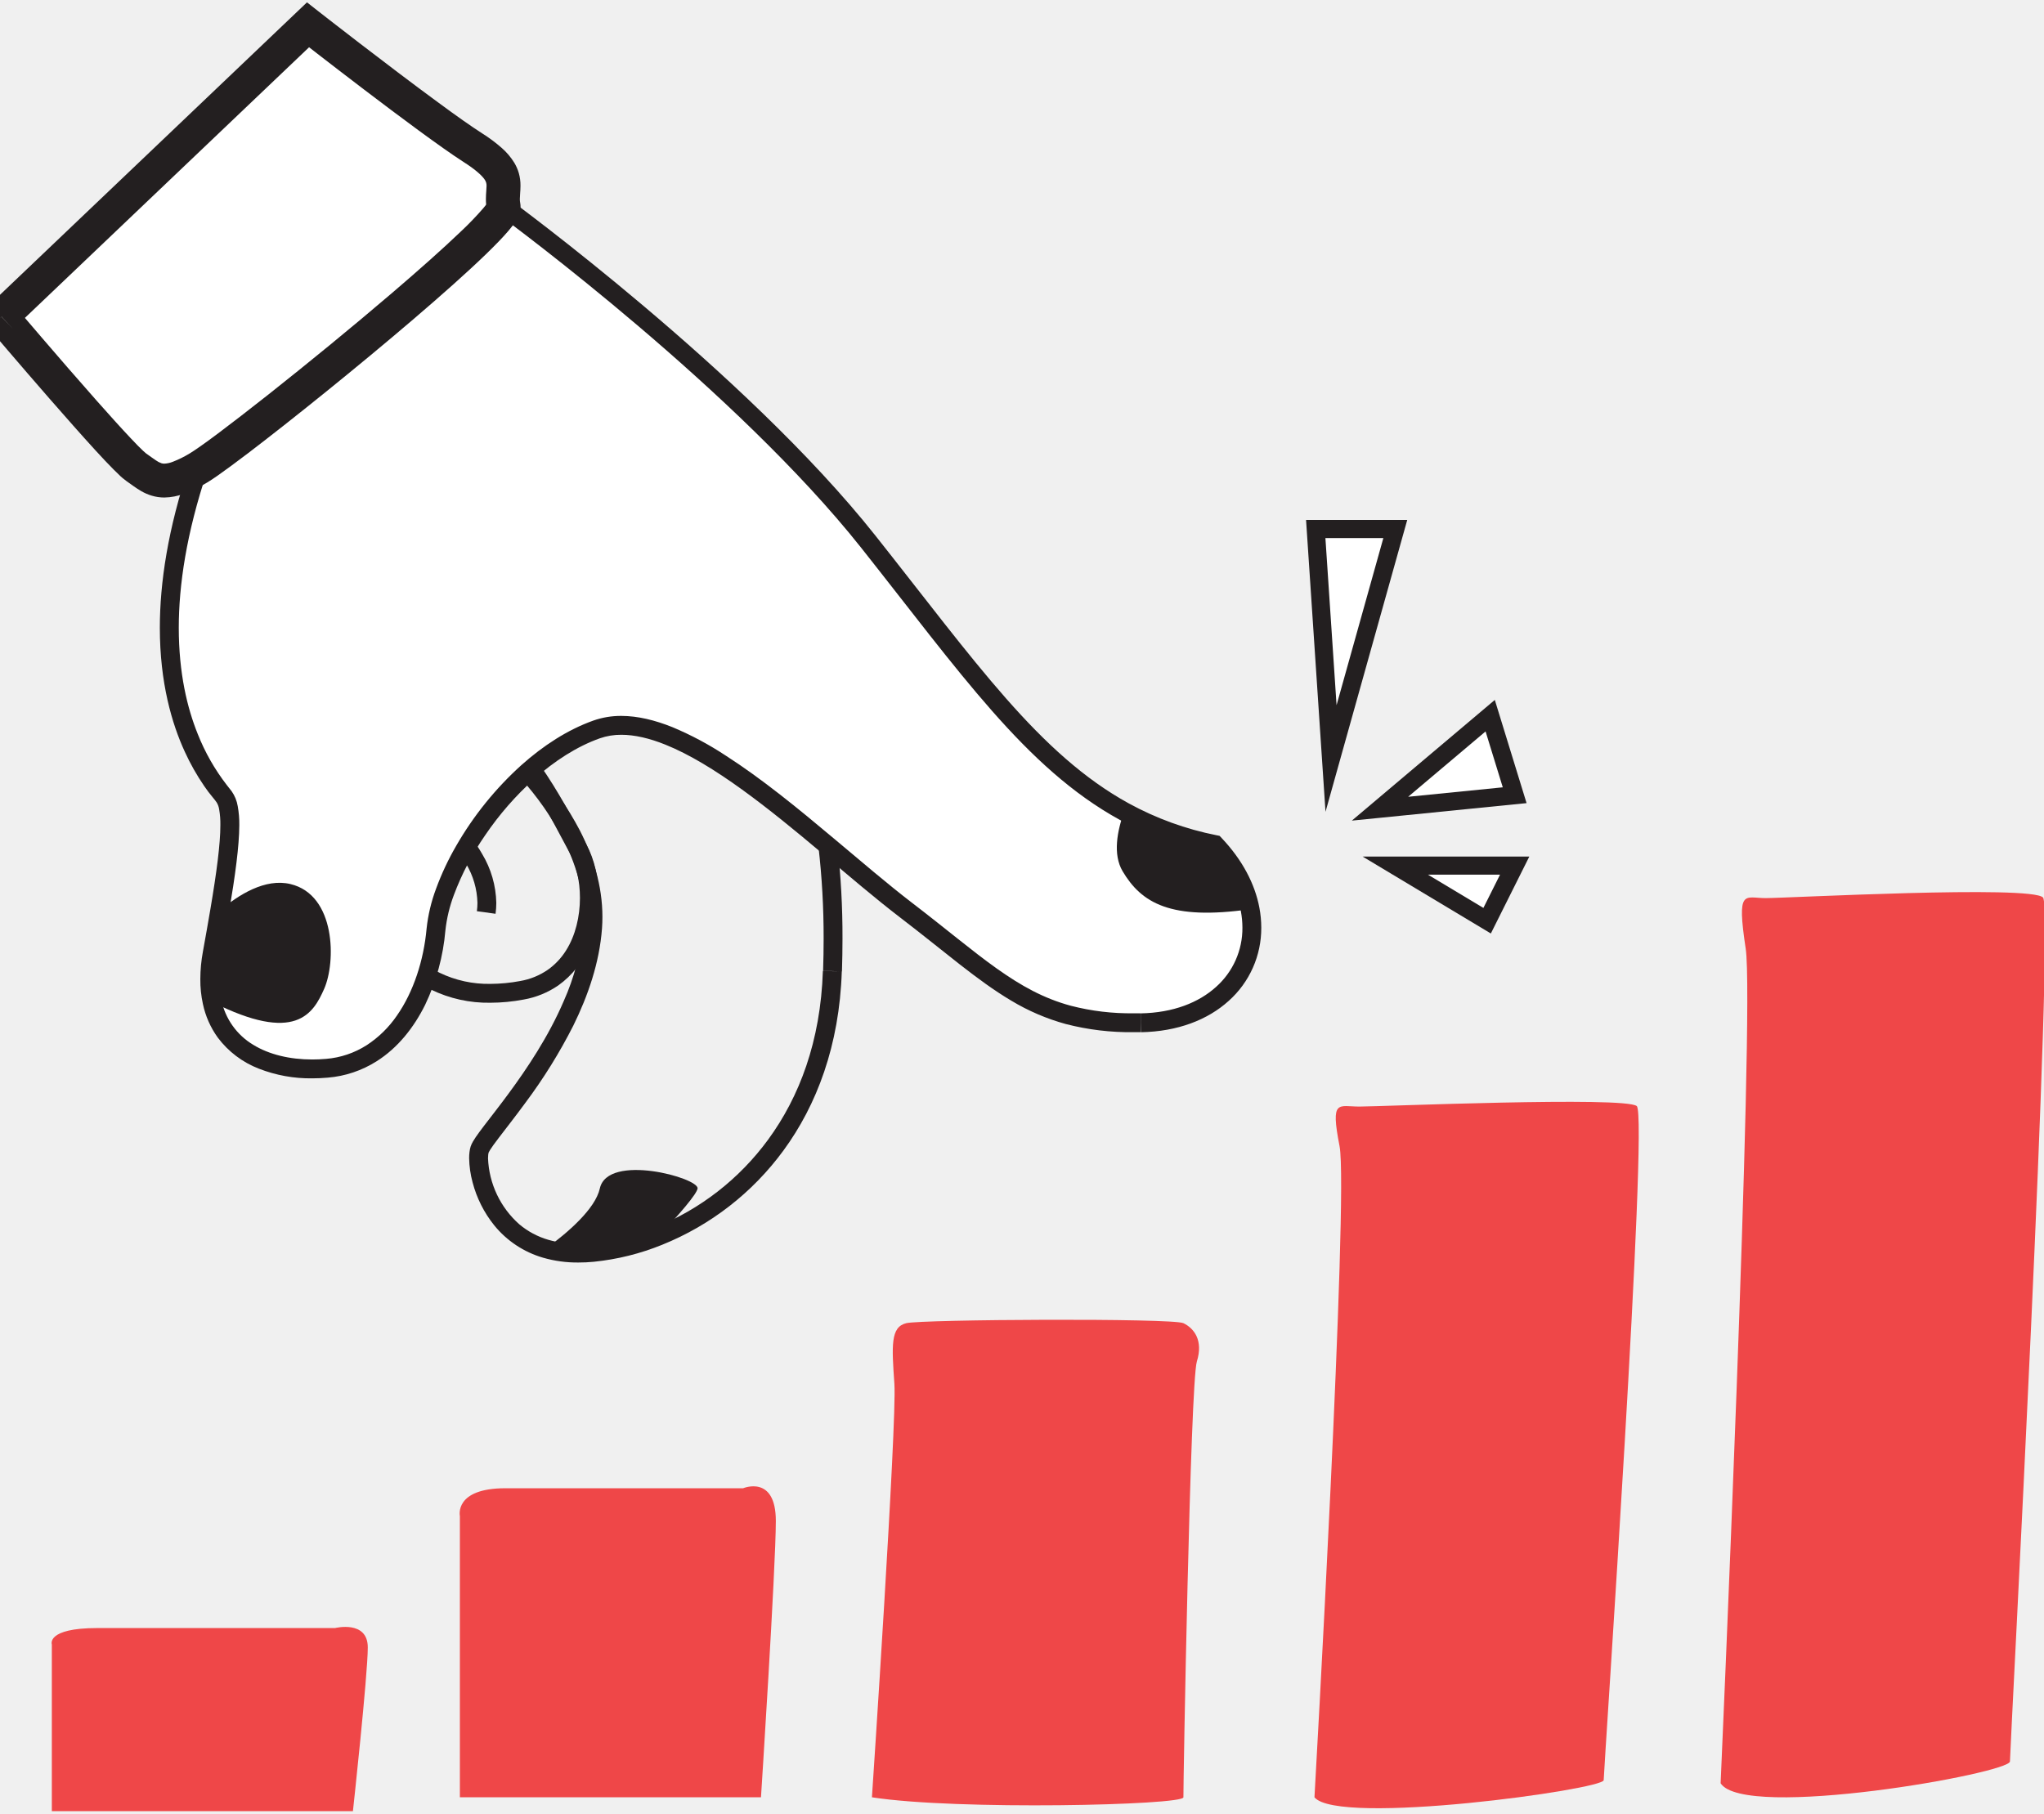
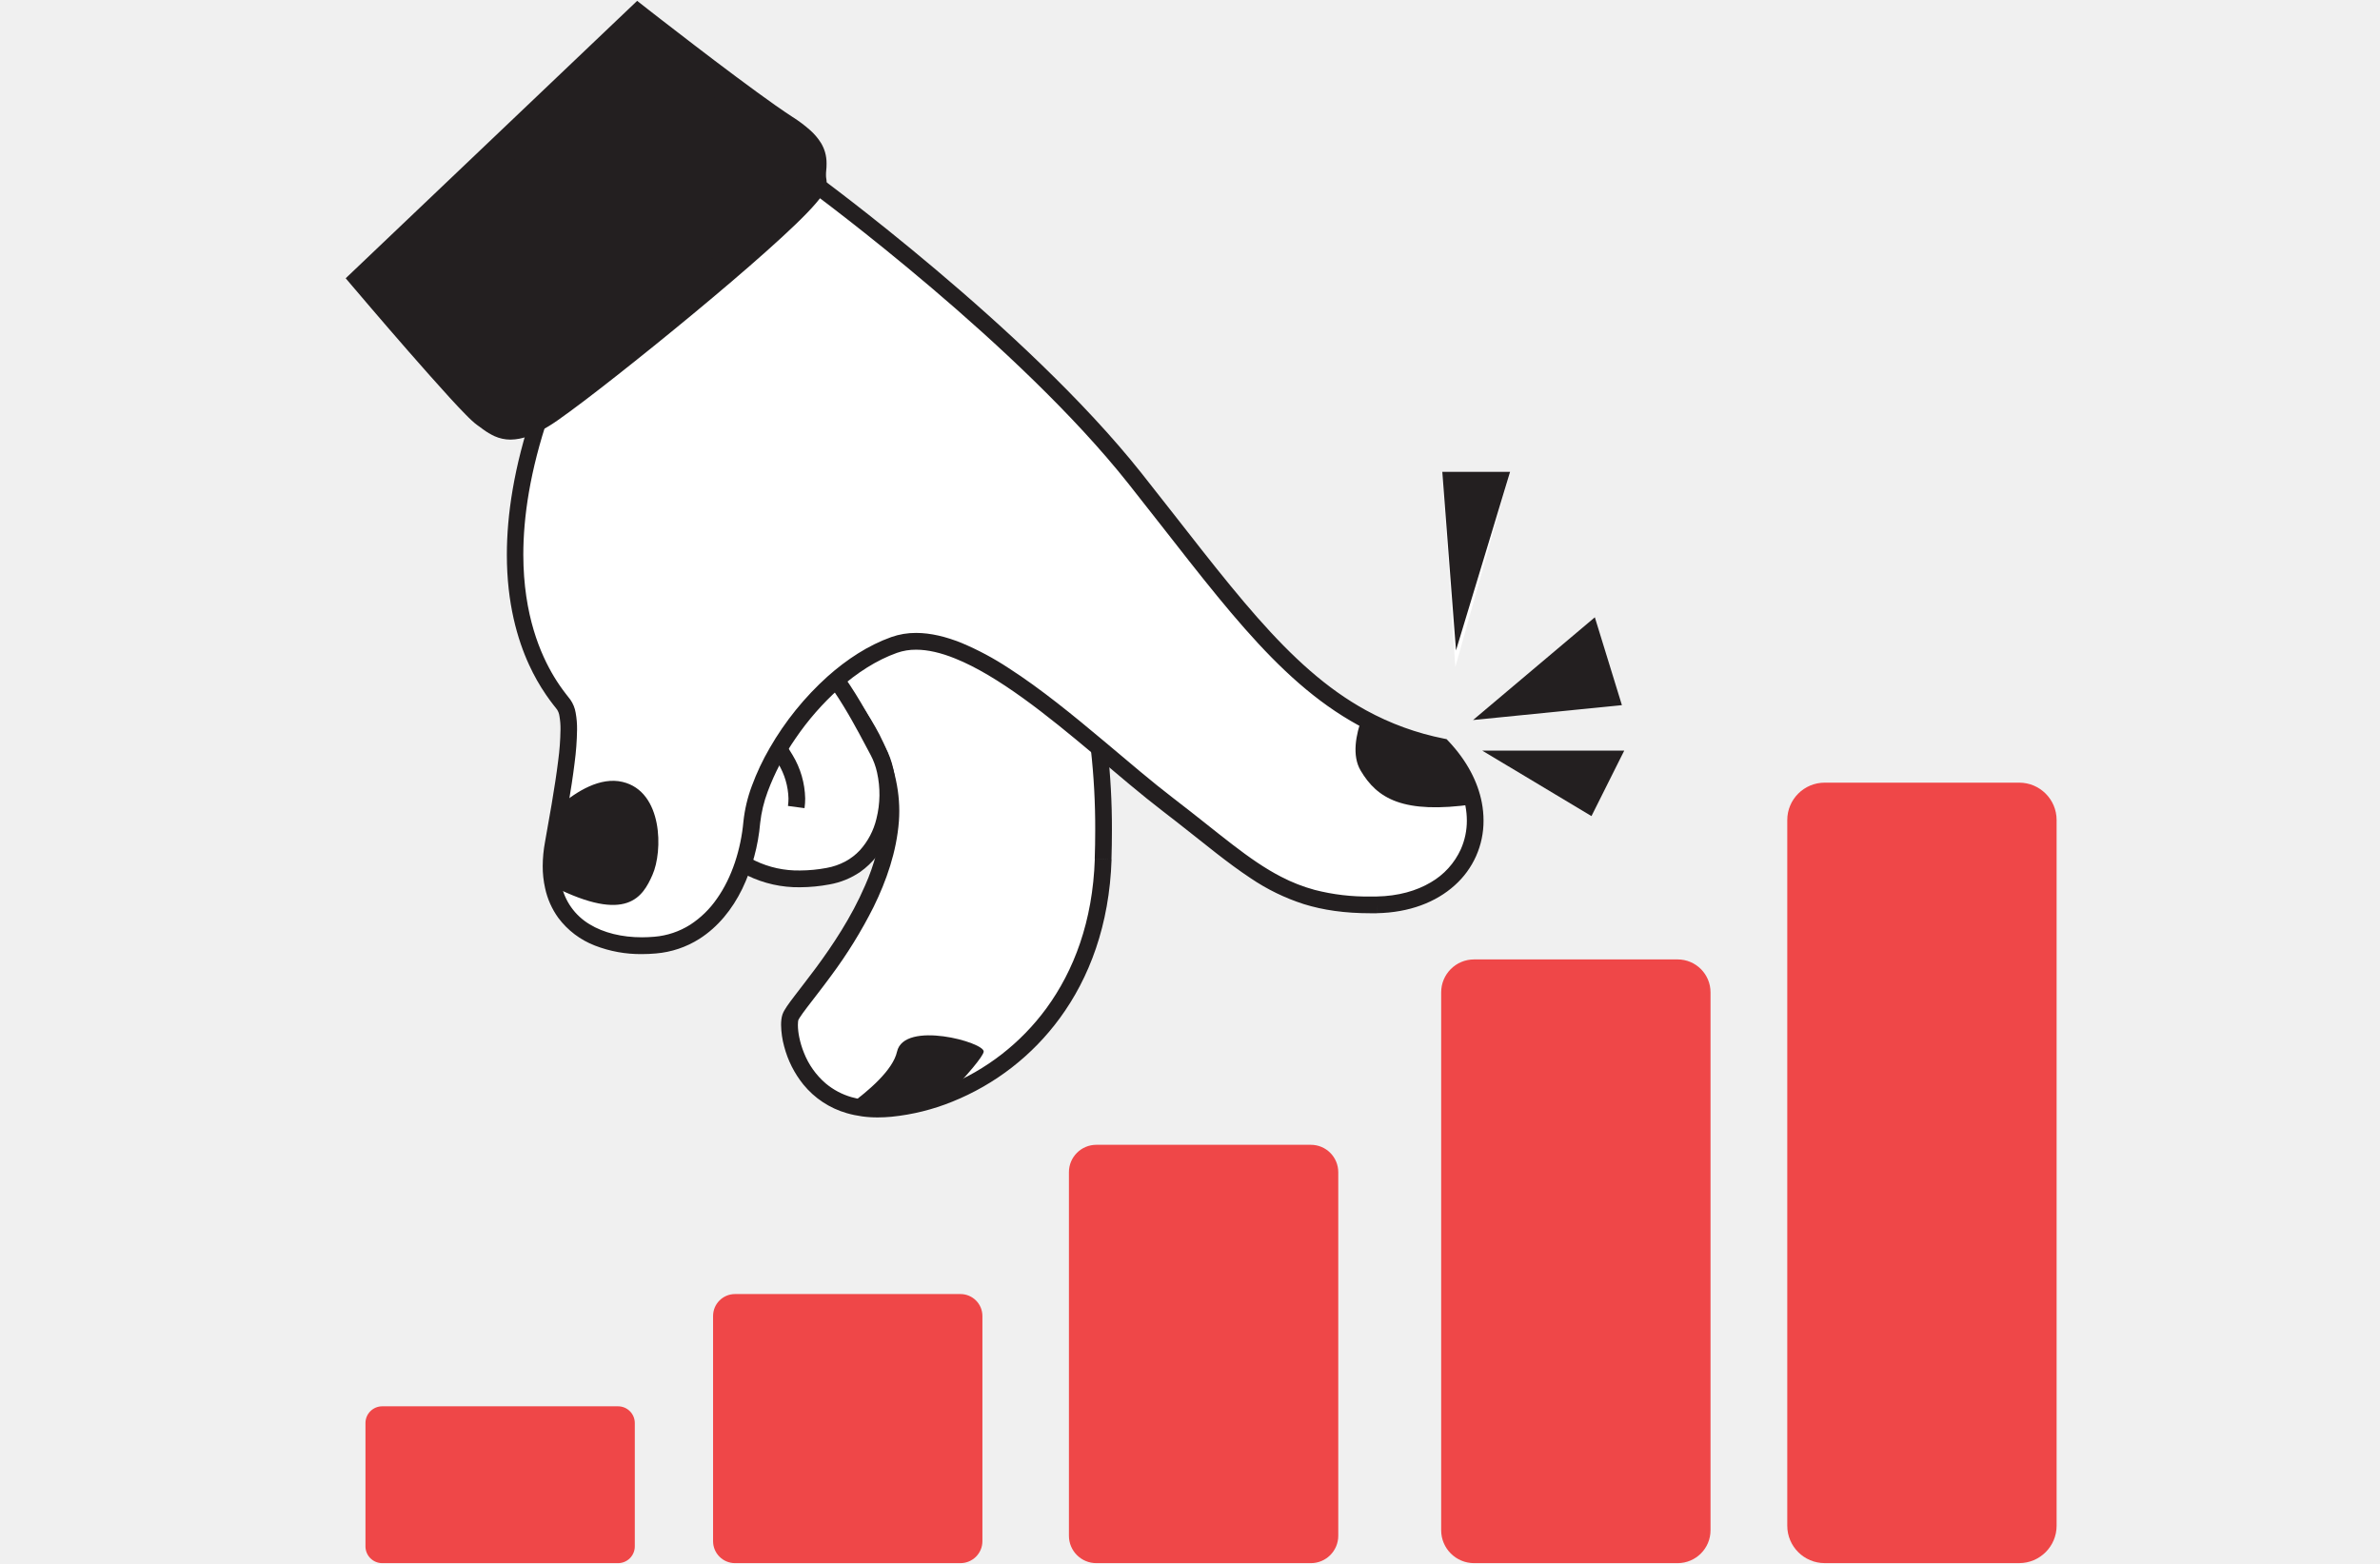
- <svg xmlns="http://www.w3.org/2000/svg" width="417" height="370" viewBox="0 0 417 370" fill="none">
-   <g clip-path="url(#clip0_1811_1054)">
-     <path d="M169.805 198.165L167.878 198.102C167.409 212.51 163.044 223.873 156.716 232.518C150.849 240.536 142.857 246.751 133.641 250.463C129.532 252.136 125.204 253.215 120.79 253.666C119.814 253.756 118.885 253.803 117.998 253.803C115.932 253.823 113.873 253.544 111.886 252.975C109.706 252.347 107.681 251.268 105.944 249.808C104.03 248.111 102.478 246.046 101.381 243.735C100.285 241.424 99.666 238.916 99.563 236.36C99.561 236.094 99.575 235.828 99.605 235.563C99.618 235.433 99.643 235.304 99.679 235.178H99.61H99.679H99.61H99.679C99.762 234.995 99.859 234.818 99.969 234.65C100.317 234.091 100.935 233.236 101.732 232.196C103.12 230.365 105.052 227.926 107.179 225.024C110.896 220.053 114.175 214.77 116.979 209.233C119.956 203.179 122.294 196.46 122.817 189.436C122.875 188.649 122.901 187.852 122.901 187.087C122.901 180.669 120.985 174.705 118.32 169.491C115.822 164.723 112.731 160.29 109.121 156.296C106.532 153.353 103.696 150.636 100.645 148.174L99.473 149.694L100.887 148.39C97.508 144.603 95.674 139.685 95.747 134.61C95.706 129.316 97.612 124.192 101.104 120.212C102.931 118.187 105.172 116.578 107.675 115.494C110.603 114.254 113.757 113.636 116.937 113.678C121.109 113.747 125.241 114.513 129.161 115.943C134.852 117.866 140.15 120.802 144.799 124.609C151.412 130.029 156.357 137.075 159.972 145.25C163.587 153.425 165.804 162.793 166.976 172.747C167.691 178.979 168.044 185.247 168.031 191.52C168.031 193.695 167.994 195.882 167.921 198.081L169.847 198.144L171.768 198.207C171.837 195.97 171.879 193.742 171.879 191.52C171.898 185.098 171.546 178.68 170.823 172.299C169.214 158.65 165.656 145.91 159.212 135.439C156.031 130.19 151.998 125.508 147.279 121.585C142.262 117.495 136.55 114.341 130.417 112.275C126.093 110.705 121.537 109.868 116.937 109.799C113.229 109.759 109.552 110.486 106.139 111.937C101.677 113.878 97.943 117.181 95.472 121.373C93.126 125.374 91.894 129.93 91.905 134.568C91.829 140.609 94.025 146.458 98.059 150.955L98.169 151.077L98.296 151.177C101.151 153.5 103.81 156.054 106.244 158.814C109.634 162.567 112.541 166.73 114.895 171.206C117.359 176.035 119.054 181.413 119.054 187.039C119.054 187.726 119.027 188.412 118.974 189.103C118.502 194.339 117.163 199.459 115.011 204.256C111.897 211.518 107.474 218.099 103.701 223.208C101.816 225.763 100.091 227.958 98.76 229.695C98.096 230.565 97.526 231.331 97.072 231.996C96.845 232.333 96.644 232.645 96.47 232.951C96.293 233.255 96.144 233.575 96.027 233.906C95.908 234.277 95.827 234.659 95.784 235.046C95.731 235.466 95.707 235.889 95.71 236.313C95.739 237.984 95.976 239.646 96.417 241.258C97.253 244.457 98.757 247.443 100.829 250.019C103.401 253.181 106.875 255.484 110.789 256.622C113.13 257.296 115.556 257.627 117.993 257.603C119.05 257.606 120.107 257.555 121.159 257.45C125.94 256.964 130.626 255.798 135.077 253.988C144.958 250.013 153.53 243.353 159.824 234.761C166.617 225.499 171.246 213.318 171.736 198.197L169.805 198.165Z" fill="#231F20" />
-     <path d="M142.313 242.498C142.176 243.612 138.523 247.882 134.354 252.23C130.073 253.969 125.566 255.089 120.969 255.555C117.738 255.929 114.465 255.671 111.332 254.795C115.892 251.465 121.439 246.668 122.373 242.493C123.994 235.22 142.582 240.334 142.313 242.498Z" fill="#231F20" />
-     <path d="M85.186 197.759L83.798 199.083C85.028 200.243 86.431 201.205 87.957 201.933C91.719 203.758 95.857 204.671 100.038 204.599C102.315 204.592 104.587 204.375 106.825 203.95C109.367 203.507 111.783 202.52 113.908 201.057C116.745 199.031 118.943 196.234 120.241 192.998C121.511 189.906 122.158 186.593 122.146 183.25C122.146 179.191 121.276 175.333 119.645 172.336C118.589 170.43 117.096 167.454 115.18 164.092C112.298 159.041 108.498 153.093 103.748 148.311C101.428 145.917 98.759 143.889 95.831 142.295C92.914 140.709 89.652 139.866 86.331 139.84C85.284 139.839 84.239 139.925 83.207 140.099C81.023 140.451 78.978 141.396 77.296 142.833C74.842 144.944 73.216 147.894 72.182 151.277C71.136 154.962 70.635 158.779 70.693 162.609C70.768 169.817 72.01 176.966 74.372 183.778C75.436 186.921 76.822 189.946 78.51 192.803C79.932 195.285 81.796 197.487 84.009 199.3L85.186 197.775L83.798 199.083L85.186 197.748L86.358 196.228C84.523 194.703 82.979 192.86 81.798 190.787C79.447 186.693 77.691 182.286 76.583 177.698C75.306 172.769 74.641 167.701 74.604 162.609C74.604 157.579 75.375 152.993 76.958 149.689C77.634 148.186 78.619 146.842 79.85 145.746C81.001 144.759 82.405 144.112 83.904 143.878C84.725 143.738 85.556 143.668 86.389 143.667C89.978 143.667 93.324 144.965 96.491 147.15C101.241 150.417 105.426 155.69 108.778 160.872C110.456 163.469 111.944 166.045 113.179 168.34C114.414 170.636 115.47 172.647 116.288 174.146C117.523 176.394 118.325 179.725 118.315 183.218C118.315 186.966 117.418 190.882 115.465 193.953C114.494 195.503 113.224 196.844 111.728 197.896C110.05 199.046 108.144 199.82 106.139 200.165C104.133 200.545 102.096 200.741 100.054 200.751C96.473 200.818 92.926 200.044 89.699 198.492C88.845 198.066 88.033 197.562 87.271 196.988C87.012 196.793 86.828 196.629 86.711 196.529L86.595 196.418L86.067 196.946L86.595 196.418L86.067 196.946L86.595 196.418L86.495 196.313L86.379 196.228L85.186 197.759Z" fill="#231F20" />
-     <path d="M81.492 162.756C84.47 164.669 87.235 166.895 89.741 169.396C91.823 171.433 93.623 173.741 95.093 176.257C96.536 178.663 97.332 181.401 97.404 184.205C97.404 184.779 97.366 185.352 97.288 185.921L101.099 186.448C101.199 185.708 101.25 184.963 101.252 184.216C101.176 180.696 100.181 177.257 98.365 174.241C95.816 169.781 92.111 166.145 89.049 163.574C87.289 162.087 85.431 160.721 83.487 159.484L81.486 162.772L81.492 162.756Z" fill="#231F20" />
-     <path d="M232.716 208.678C211.029 209.079 203.751 200.186 184.757 185.636C179.885 181.904 174.486 177.276 168.865 172.547C152.546 158.824 134.322 144.342 121.703 148.855C116.726 150.633 111.966 153.726 107.68 157.547C97.346 166.767 89.815 180.242 88.96 189.678C87.746 203.015 80.468 216.759 66.725 217.967C55.91 218.922 45.613 214.874 43.281 204.44C42.609 201.169 42.609 197.795 43.281 194.523C43.843 191.42 44.354 188.526 44.811 185.841C46.959 173.175 47.714 165.258 45.703 162.619C43.281 159.389 25.5 139.983 40.425 95.523L102.703 42.17C102.703 42.17 150.805 77.33 177.078 110.48C197.328 136.03 210.618 155.341 229.327 165.612C235.105 168.781 241.335 171.045 247.8 172.325C251.821 176.547 254.133 181.134 254.999 185.519C257.294 197.5 248.565 208.377 232.716 208.678Z" fill="white" />
-     <path d="M232.716 208.678L232.679 206.752H231.328C226.991 206.817 222.665 206.301 218.466 205.216C212.929 203.717 208.348 201.168 203.334 197.606C198.321 194.043 192.932 189.462 185.918 184.095C181.115 180.4 175.726 175.793 170.084 171.058C162.949 165.063 155.418 158.888 148.055 154.17C144.617 151.898 140.973 149.955 137.172 148.364C133.615 146.939 130.126 146.079 126.759 146.073C124.811 146.06 122.876 146.384 121.038 147.029C115.76 148.913 110.815 152.148 106.387 156.096C101.116 160.851 96.626 166.406 93.082 172.557C91.46 175.349 90.084 178.277 88.97 181.308C87.98 183.942 87.327 186.69 87.028 189.488C86.453 195.875 84.389 202.356 80.953 207.253C79.312 209.647 77.216 211.693 74.784 213.275C72.306 214.853 69.483 215.806 66.556 216.051C65.595 216.136 64.634 216.178 63.69 216.178C59.14 216.178 54.902 215.175 51.662 213.18C50.002 212.188 48.567 210.862 47.448 209.285C46.328 207.709 45.549 205.917 45.159 204.023C44.849 202.627 44.696 201.2 44.706 199.77C44.714 198.13 44.872 196.494 45.175 194.882C45.735 191.772 46.247 188.871 46.711 186.179C47.994 178.585 48.796 172.679 48.822 168.377C48.839 167.073 48.731 165.771 48.5 164.488C48.321 163.396 47.899 162.359 47.265 161.453C47.007 161.115 46.685 160.714 46.273 160.186C43.806 156.998 41.803 153.476 40.325 149.726C38.214 144.485 36.477 137.391 36.472 128.113C36.472 119.442 38.013 108.855 42.278 96.124L40.457 95.512L41.708 96.969L103.986 43.616L102.735 42.159L101.6 43.711L101.737 43.806C103.136 44.835 115.296 53.834 130.269 66.569C145.242 79.304 162.991 95.781 175.605 111.662C185.712 124.413 194.104 135.639 202.374 145.034C210.644 154.428 218.809 161.991 228.451 167.285C234.395 170.544 240.803 172.876 247.451 174.199L247.837 172.315L246.438 173.634C250.243 177.656 252.386 181.888 253.146 185.894C253.358 187.013 253.466 188.149 253.468 189.288C253.484 191.568 253.012 193.826 252.084 195.909C251.157 197.993 249.795 199.854 248.09 201.369C244.591 204.535 239.408 206.646 232.7 206.768L232.737 208.694L232.774 210.615C240.247 210.478 246.391 208.093 250.671 204.219C252.773 202.343 254.453 200.042 255.598 197.468C256.744 194.893 257.329 192.105 257.316 189.288C257.313 187.908 257.182 186.532 256.925 185.176C256.007 180.353 253.468 175.465 249.23 170.99L248.813 170.552L248.217 170.43C241.938 169.189 235.886 166.993 230.272 163.918C221.189 158.93 213.346 151.715 205.229 142.49C197.112 133.264 188.731 122.075 178.587 109.277C165.303 92.52 146.641 75.393 131.282 62.415C115.924 49.437 103.864 40.623 103.838 40.602L102.608 39.705L38.8 94.378L38.631 94.879C34.229 107.957 32.609 118.967 32.609 128.097C32.609 139.26 35.042 147.625 37.723 153.431C38.83 155.853 40.144 158.175 41.65 160.371C42.241 161.226 42.774 161.954 43.233 162.482C43.692 163.01 44.014 163.474 44.188 163.706C44.467 164.154 44.646 164.656 44.716 165.179C44.896 166.225 44.977 167.285 44.959 168.346C44.959 172.172 44.199 177.993 42.922 185.504C42.473 188.18 41.956 191.066 41.396 194.17C41.053 196.01 40.876 197.877 40.869 199.748C40.852 201.466 41.029 203.18 41.396 204.857C41.919 207.332 42.955 209.669 44.436 211.718C46.58 214.573 49.482 216.767 52.812 218.052C56.274 219.402 59.964 220.073 63.679 220.026C64.735 220.026 65.79 219.978 66.883 219.883C70.424 219.588 73.841 218.44 76.842 216.537C81.164 213.803 84.426 209.676 86.733 205.021C89.016 200.256 90.416 195.117 90.865 189.853C91.135 187.381 91.715 184.954 92.591 182.627C94.216 178.288 96.375 174.167 99.019 170.362C101.864 166.18 105.203 162.356 108.963 158.972C113.1 155.278 117.671 152.322 122.347 150.655C123.768 150.158 125.264 149.911 126.77 149.926C129.472 149.926 132.507 150.633 135.742 151.937C140.613 153.89 145.933 157.162 151.348 161.073C156.763 164.984 162.279 169.517 167.614 174.009C173.23 178.759 178.64 183.377 183.574 187.156C192.816 194.228 199.313 200.018 206.269 204.15C209.752 206.252 213.508 207.865 217.431 208.942C221.958 210.112 226.621 210.671 231.296 210.605C231.766 210.605 232.241 210.605 232.721 210.605L232.716 208.678Z" fill="#231F20" />
-     <path d="M0.304 64.643C0.304 64.643 24.286 92.937 27.79 95.359C31.295 97.782 32.91 99.94 40.457 95.496C48.004 91.053 103.516 46.318 102.735 42.143C101.954 37.969 105.305 35.81 96.475 30.152C87.646 24.494 62.851 5.088 62.851 5.088L0.304 64.643Z" fill="white" />
-     <path d="M0.304 64.642L-2.335 66.88C-2.335 66.88 3.671 73.968 10.126 81.368C13.35 85.062 16.691 88.846 19.462 91.876C20.85 93.391 22.101 94.721 23.156 95.776C23.684 96.304 24.149 96.763 24.576 97.159C24.787 97.354 24.993 97.539 25.194 97.687C25.394 97.834 25.6 98.019 25.837 98.188C26.745 98.805 27.637 99.534 28.851 100.23C29.518 100.613 30.226 100.918 30.962 101.138C31.793 101.387 32.655 101.513 33.522 101.513C34.919 101.489 36.302 101.221 37.607 100.721C39.222 100.112 40.777 99.354 42.251 98.457C42.858 98.098 43.555 97.634 44.41 97.037C45.993 95.929 48.104 94.372 50.617 92.462C59.378 85.79 72.957 74.871 84.394 65.086C90.115 60.188 95.304 55.586 99.119 51.891C101.03 50.039 102.592 48.434 103.764 47.057C104.308 46.429 104.807 45.764 105.257 45.067C105.484 44.716 105.678 44.345 105.838 43.959C106.074 43.404 106.197 42.809 106.202 42.207C106.202 41.955 106.179 41.704 106.134 41.457C106.077 41.17 106.051 40.879 106.054 40.586C106.054 40.275 106.081 39.911 106.113 39.473C106.144 39.035 106.186 38.517 106.186 37.889C106.195 37.019 106.08 36.152 105.843 35.314C105.627 34.574 105.317 33.864 104.92 33.203C104.228 32.086 103.374 31.077 102.386 30.21C101.123 29.098 99.771 28.09 98.344 27.197C96.259 25.867 93.066 23.613 89.54 21.016C84.231 17.121 78.082 12.445 73.269 8.745C70.862 6.893 68.793 5.289 67.321 4.149L65.6 2.808L64.983 2.328L62.629 0.48L-4.399 64.342L-2.288 66.833L0.351 64.595L2.694 67.139L65.204 7.595L62.819 5.088L60.708 7.817C60.708 7.817 66.92 12.677 74.245 18.251C77.908 21.037 81.845 24.003 85.439 26.637C89.034 29.271 92.264 31.567 94.596 33.066C97.13 34.675 98.349 35.884 98.819 36.554C98.982 36.767 99.106 37.009 99.183 37.267C99.242 37.483 99.269 37.707 99.262 37.932C99.262 38.19 99.236 38.538 99.204 38.987C99.172 39.436 99.13 39.979 99.13 40.618C99.127 41.351 99.195 42.083 99.331 42.803L102.228 42.249H99.278C99.276 42.435 99.294 42.621 99.331 42.803L102.228 42.249H101.822L99.368 41.552C99.305 41.779 99.274 42.014 99.278 42.249H101.822L99.368 41.552L100.74 41.943L99.441 41.341C99.412 41.41 99.387 41.48 99.368 41.552L100.74 41.943L99.441 41.341C99.191 41.754 98.903 42.142 98.581 42.502C97.126 44.174 95.587 45.77 93.968 47.284C90.385 50.72 85.46 55.095 80.024 59.745C71.876 66.717 62.555 74.332 54.744 80.507C50.838 83.595 47.307 86.313 44.5 88.424C43.096 89.48 41.861 90.377 40.879 91.063C39.898 91.749 39.116 92.277 38.721 92.504C37.617 93.181 36.455 93.757 35.248 94.224C34.693 94.448 34.104 94.576 33.506 94.604C33.313 94.604 33.121 94.576 32.936 94.52C32.535 94.381 32.156 94.183 31.812 93.934C31.284 93.596 30.624 93.09 29.785 92.504L29.574 92.81L29.791 92.509L29.579 92.815L29.796 92.514C29.796 92.514 29.543 92.314 29.231 92.018C28.624 91.459 27.711 90.53 26.634 89.379C24.734 87.368 22.291 84.661 19.715 81.748C15.841 77.378 11.656 72.533 8.437 68.785C6.853 66.912 5.46 65.313 4.499 64.183L3.375 62.864L2.974 62.394L0.335 64.632L2.694 67.139L0.304 64.642Z" fill="#231F20" />
-     <path d="M255.014 185.519C238.785 187.836 232.848 184.226 229.016 177.75C226.995 174.32 227.918 169.522 229.349 165.585C235.127 168.754 241.356 171.018 247.821 172.299C251.837 176.542 254.175 181.107 255.014 185.519Z" fill="#231F20" />
-     <path d="M66.118 201.801C63.896 206.815 60.312 213.022 43.281 204.44C42.609 201.169 42.609 197.795 43.281 194.523C43.843 191.42 44.354 188.526 44.811 185.841C48.659 182.559 54.111 179.149 59.251 180.384C68.551 182.606 68.551 196.349 66.118 201.801Z" fill="#231F20" />
-     <path d="M93.82 366.721V309.32C93.82 309.32 92.596 303.662 103.104 303.662H151.612C151.612 303.662 158.278 300.834 158.278 310.334C158.278 319.834 155.249 366.721 155.249 366.721H93.82Z" fill="#EF4748" />
-     <path d="M10.574 369.555V335.545C10.574 335.545 9.35 332.189 19.858 332.189H68.361C68.361 332.189 75.032 330.516 75.032 336.142C75.032 341.768 72.002 369.55 72.002 369.55L10.574 369.555Z" fill="#EF4748" />
-     <path d="M177.885 366.721C177.885 366.721 183.004 290.194 182.466 282.377C181.928 274.561 181.659 270.766 184.889 269.98C188.119 269.193 239.25 268.924 241.429 269.98C243.609 271.035 245.52 273.484 244.174 277.796C242.828 282.108 241.377 365.101 241.429 366.721C241.482 368.342 195.133 369.413 177.885 366.721Z" fill="#EF4748" />
-     <path d="M268.167 366.721C268.167 366.721 275.176 243.57 273.286 233.869C271.397 224.169 273.017 225.784 277.329 225.784C281.641 225.784 331.495 223.673 333.917 225.683C336.34 227.694 327.172 361.333 327.172 363.222C327.172 365.112 273.006 372.648 268.167 366.721Z" fill="#EF4748" />
-     <path d="M351.028 363.861C351.028 363.861 358.031 206.018 356.147 193.589C354.263 181.16 355.894 183.25 360.206 183.25C364.518 183.25 414.366 180.574 416.794 183.123C419.222 185.672 410.054 356.979 410.054 359.401C410.054 361.824 355.894 371.455 351.028 363.861Z" fill="#EF4748" />
-     <path d="M271.544 154.766L268.425 107.936H284.66L271.544 154.766Z" fill="white" />
-     <path d="M271.544 154.766L273.392 154.644L270.399 109.783H282.221L269.766 154.27L271.544 154.766L273.392 154.644L271.544 154.766L273.323 155.262L287.093 106.089H266.451L269.702 154.887L270.42 165.643L273.323 155.262L271.544 154.766Z" fill="#231F20" />
-     <path d="M281.535 165.005L304.013 146.026L309.011 162.26L281.535 165.005Z" fill="white" />
-     <path d="M281.535 165.005L282.728 166.419L303.074 149.24L306.584 160.645L281.356 163.168L281.535 165.005L282.728 166.419L281.535 165.005L281.72 166.847L311.439 163.87L304.958 142.812L275.793 167.438L281.72 166.847L281.535 165.005Z" fill="#231F20" />
-     <path d="M284.66 176.621H309.011L303.391 187.857L284.66 176.621Z" fill="white" />
-     <path d="M284.66 176.621V178.468H306.024L302.631 185.25L285.61 175.038L284.66 176.621V178.468V176.621L283.71 178.204L304.151 190.47L311.999 174.774H277.994L283.71 178.204L284.66 176.621Z" fill="#231F20" />
-   </g>
-   <defs>
-     <clipPath id="clip0_1811_1054">
-       <rect width="417" height="370" fill="white" />
-     </clipPath>
-   </defs>
+ <svg xmlns="http://www.w3.org/2000/svg" width="577" height="379" viewBox="0 0 577 379" fill="none">
+   <path d="M406.716 232.62H357.371C352.966 232.62 349.395 236.189 349.395 240.59V371.025C349.395 375.426 352.966 378.994 357.371 378.994H406.716C411.121 378.994 414.693 375.426 414.693 371.025V240.59C414.693 236.189 411.121 232.62 406.716 232.62Z" fill="#EF4748" />
+   <path d="M149.833 340.972H92.667C90.422 340.972 88.602 342.791 88.602 345.034V374.932C88.602 377.176 90.422 378.995 92.667 378.995H149.833C152.078 378.995 153.899 377.176 153.899 374.932V345.034C153.899 342.791 152.078 340.972 149.833 340.972Z" fill="#EF4748" />
+   <path d="M232.845 313.753H178.201C175.259 313.753 172.875 316.136 172.875 319.075V373.673C172.875 376.612 175.259 378.995 178.201 378.995H232.845C235.787 378.995 238.172 376.612 238.172 373.673V319.075C238.172 316.136 235.787 313.753 232.845 313.753Z" fill="#EF4748" />
+   <path d="M317.804 277.567H265.788C262.12 277.567 259.147 280.538 259.147 284.202V372.36C259.147 376.024 262.12 378.995 265.788 378.995H317.804C321.471 378.995 324.444 376.024 324.444 372.36V284.202C324.444 280.538 321.471 277.567 317.804 277.567Z" fill="#EF4748" />
+   <path d="M489.526 189.761H442.373C437.362 189.761 433.301 193.819 433.301 198.825V369.925C433.301 374.931 437.362 378.989 442.373 378.989H489.526C494.537 378.989 498.598 374.931 498.598 369.925V198.825C498.598 193.819 494.537 189.761 489.526 189.761Z" fill="#EF4748" />
+   <path d="M352.824 161.759L349.666 114.395H366.1L352.824 161.759Z" fill="white" />
+   <path d="M362.937 172.114L385.691 152.919L390.751 169.339L362.937 172.114Z" fill="white" />
+   <path d="M362.938 172.115L364.145 173.545L384.741 156.17L388.294 167.705L362.756 170.257L362.938 172.115L364.145 173.545L362.938 172.115L363.125 173.978L393.209 170.967L386.648 149.668L357.125 174.575L363.125 173.978L362.938 172.115Z" fill="#231F20" />
+   <path d="M366.101 183.863H390.752L385.062 195.227L366.101 183.863Z" fill="white" />
+   <path d="M366.102 183.862V185.731H387.729L384.293 192.59L367.063 182.261L366.102 183.862V185.731V183.862L365.14 185.464L385.832 197.869L393.776 181.994H359.354L365.14 185.464L366.102 183.862Z" fill="#231F20" />
+   <path d="M267.45 208.311C266.44 239.41 248.494 257.89 230.094 265.246C225.581 267.077 220.83 268.258 215.984 268.753C212.581 269.142 209.134 268.871 205.834 267.953C192.803 264.093 190.57 249.761 191.628 246.6C192.904 242.773 214.2 221.917 215.91 198.932C216.925 185.282 208.772 173.144 201.987 165.521C199.336 162.518 196.439 159.742 193.327 157.22C179.046 141.74 190.773 107.838 225.281 119.764C251.694 128.881 263.127 152.961 266.467 181.316C267.468 190.277 267.797 199.301 267.45 208.311Z" fill="white" />
+   <path d="M267.449 208.311L265.424 208.241C264.927 223.417 260.327 235.385 253.671 244.487C247.487 252.923 239.065 259.463 229.356 263.367C225.025 265.127 220.465 266.261 215.813 266.735C214.787 266.837 213.804 266.885 212.869 266.885C210.69 266.905 208.52 266.61 206.426 266.009C204.128 265.348 201.995 264.211 200.165 262.673C197.829 260.658 196.021 258.103 194.897 255.232C194.408 254.023 194.031 252.773 193.769 251.495C193.563 250.517 193.452 249.522 193.438 248.522C193.436 248.241 193.45 247.959 193.481 247.679C193.497 247.542 193.524 247.406 193.561 247.273L193.481 247.246L193.561 247.278L193.481 247.252L193.561 247.284C193.65 247.099 193.752 246.921 193.866 246.75C194.234 246.163 194.886 245.266 195.725 244.166C197.189 242.239 199.224 239.672 201.463 236.618C205.378 231.364 208.828 225.779 211.774 219.926C214.91 213.553 217.373 206.48 217.929 199.108C217.987 198.275 218.019 197.453 218.019 196.631C218.019 189.873 215.995 183.59 213.211 178.103C210.575 173.088 207.317 168.426 203.514 164.224C200.784 161.131 197.795 158.273 194.582 155.683L193.342 157.285L194.833 155.913C193.049 153.965 191.671 151.682 190.778 149.197C189.393 145.336 189.059 141.176 189.81 137.144C190.561 133.111 192.37 129.35 195.052 126.244C196.984 124.11 199.352 122.415 201.997 121.274C205.083 119.968 208.407 119.317 211.758 119.363C216.143 119.427 220.487 120.219 224.612 121.707C230.61 123.737 236.193 126.828 241.094 130.835C248.072 136.578 253.281 143.993 257.074 152.63C260.867 161.267 263.218 171.099 264.452 181.583C265.189 188.141 265.546 194.736 265.52 201.334C265.52 203.626 265.481 205.927 265.403 208.236L267.428 208.305L269.458 208.369C269.533 206.018 269.57 203.672 269.57 201.334C269.593 194.571 269.22 187.812 268.454 181.092C266.76 166.717 263.015 153.334 256.224 142.274C252.873 136.748 248.625 131.818 243.653 127.685C238.378 123.373 232.37 120.044 225.916 117.858C221.359 116.206 216.557 115.326 211.71 115.253C207.802 115.211 203.928 115.976 200.33 117.5C195.636 119.549 191.709 123.028 189.111 127.44C186.632 131.655 185.332 136.457 185.344 141.345C185.337 144.48 185.88 147.59 186.947 150.537C188.027 153.521 189.686 156.263 191.83 158.603L191.948 158.731L192.087 158.833L192.193 158.688L192.081 158.833L192.188 158.688L192.076 158.833C195.09 161.277 197.896 163.968 200.464 166.877C204.037 170.829 207.099 175.214 209.578 179.928C212.18 185.01 213.964 190.679 213.964 196.615C213.964 197.327 213.938 198.053 213.884 198.793C213.383 204.306 211.971 209.697 209.706 214.748C206.421 222.392 201.762 229.327 197.787 234.702C195.794 237.371 193.983 239.693 192.578 241.535C191.878 242.453 191.28 243.259 190.799 243.958C190.559 244.316 190.35 244.641 190.169 244.962C189.978 245.281 189.82 245.619 189.698 245.971C189.571 246.363 189.484 246.768 189.437 247.177C189.386 247.62 189.361 248.066 189.362 248.511C189.392 250.271 189.643 252.02 190.11 253.716C190.989 257.086 192.573 260.232 194.758 262.945C197.468 266.273 201.131 268.695 205.256 269.885C207.723 270.598 210.28 270.948 212.848 270.926C213.916 270.926 215.028 270.871 216.182 270.76C221.219 270.249 226.157 269.024 230.847 267.12C241.264 262.939 250.3 255.924 256.93 246.873C264.089 237.12 268.966 224.293 269.485 208.369L267.449 208.311Z" fill="#231F20" />
+   <path d="M238.483 254.992C238.338 256.166 234.486 260.661 230.095 265.246C225.581 267.077 220.831 268.258 215.985 268.754C212.581 269.143 209.134 268.87 205.834 267.953C210.642 264.446 216.487 259.412 217.47 254.992C219.175 247.332 238.766 252.718 238.483 254.992Z" fill="#231F20" />
+   <path d="M178.272 207.885C178.272 207.885 185.372 215.262 200.711 212.427C216.05 209.593 217.562 190.744 212.812 182.065C208.062 173.385 195.315 146.028 176.568 149.145C157.821 152.263 164.643 197.385 178.272 207.885Z" fill="white" />
+   <path d="M178.271 207.884L176.839 209.288C178.13 210.513 179.607 211.525 181.214 212.288C185.174 214.215 189.531 215.186 193.935 215.123C196.335 215.112 198.73 214.884 201.089 214.439C203.771 213.97 206.322 212.93 208.568 211.391C211.568 209.261 213.894 206.315 215.268 202.904C216.6 199.635 217.274 196.136 217.25 192.607C217.254 190.533 217.027 188.465 216.572 186.441C216.167 184.582 215.508 182.785 214.616 181.103C213.521 179.096 211.945 175.963 209.909 172.424C206.875 167.086 202.868 160.846 197.862 155.807C195.418 153.283 192.604 151.144 189.517 149.465C186.45 147.795 183.019 146.906 179.526 146.876C178.423 146.875 177.323 146.966 176.235 147.148C173.935 147.52 171.78 148.515 170.006 150.025C168.708 151.149 167.606 152.48 166.747 153.965C165.385 156.376 164.427 158.992 163.91 161.71C163.311 164.727 163.021 167.796 163.044 170.87C163.113 178.454 164.407 185.975 166.875 193.146C167.996 196.456 169.457 199.64 171.234 202.648C172.735 205.263 174.702 207.582 177.036 209.491L178.271 207.89L176.839 209.288L178.297 207.884L179.537 206.283C177.603 204.678 175.974 202.738 174.728 200.555C172.244 196.241 170.387 191.595 169.215 186.756C167.87 181.567 167.168 176.231 167.126 170.87C167.126 165.575 167.943 160.728 169.61 157.264C170.322 155.679 171.362 154.264 172.661 153.111C173.876 152.073 175.356 151.391 176.935 151.141C177.804 150.996 178.683 150.923 179.563 150.922C181.433 150.931 183.287 151.259 185.045 151.894C188.327 153.16 191.319 155.077 193.839 157.531C197.947 161.342 201.538 166.36 204.439 171.1C205.892 173.47 207.174 175.771 208.28 177.815C209.386 179.86 210.315 181.653 211.069 183.036C211.783 184.382 212.31 185.819 212.634 187.306C213.457 191.004 213.404 194.843 212.479 198.516C211.804 201.367 210.418 203.999 208.451 206.171C207.448 207.239 206.281 208.14 204.994 208.84C203.551 209.615 201.992 210.156 200.378 210.441C198.264 210.839 196.119 211.045 193.967 211.055C190.193 211.131 186.453 210.317 183.052 208.68C182.151 208.226 181.295 207.69 180.493 207.078C180.221 206.87 180.028 206.705 179.905 206.593L179.783 206.48L179.248 207.014L179.815 206.48L179.28 207.014L179.847 206.48L179.74 206.374L179.622 206.283L178.271 207.884Z" fill="#231F20" />
+   <path d="M174.376 171.025L174.515 170.8L174.376 171.025L174.515 170.8L174.376 171.025C177.482 173.011 180.367 175.321 182.983 177.916C185.199 180.07 187.116 182.509 188.684 185.17C190.226 187.72 191.078 190.627 191.157 193.604C191.156 194.208 191.115 194.811 191.035 195.409L195.047 195.942C195.156 195.163 195.209 194.376 195.207 193.588C195.129 189.885 194.081 186.267 192.167 183.094C189.496 178.402 185.58 174.553 182.347 171.884C180.489 170.318 178.525 168.881 176.471 167.582L174.36 171.041L174.376 171.025Z" fill="#231F20" />
+   <path d="M333.763 219.392C310.902 219.814 303.235 210.451 283.211 195.126C278.083 191.197 272.393 186.323 266.462 181.343C249.265 166.93 230.058 151.642 216.776 156.398C211.53 158.267 206.513 161.523 201.999 165.548C191.105 175.258 183.166 189.451 182.268 199.385C180.986 213.43 173.32 227.901 158.83 229.177C147.435 230.181 136.563 225.921 134.126 214.93C133.415 211.486 133.415 207.933 134.126 204.489C134.717 201.219 135.251 198.171 135.729 195.345C137.989 181.999 138.785 173.672 136.669 170.859C134.116 167.459 115.374 147.025 131.129 100.205L196.736 44.011C196.736 44.011 247.432 81.041 275.144 115.947C296.488 142.85 310.496 163.183 330.232 174.003C336.319 177.34 342.883 179.724 349.695 181.071C353.931 185.544 356.4 190.343 357.281 194.992C359.669 207.611 350.475 219.067 333.763 219.392Z" fill="white" />
+   <path d="M333.762 219.393L333.725 217.369H332.299C327.729 217.441 323.171 216.903 318.744 215.768C315.911 214.998 313.168 213.924 310.565 212.565C306.67 210.563 302.914 207.937 298.742 204.729C294.569 201.521 289.985 197.758 284.445 193.519C279.38 189.644 273.701 184.781 267.771 179.795C260.248 173.486 252.315 166.984 244.557 162.003C240.931 159.607 237.089 157.554 233.081 155.87C229.341 154.37 225.655 153.463 222.102 153.457C220.05 153.442 218.011 153.783 216.076 154.466C210.514 156.452 205.3 159.858 200.63 164.016C195.075 169.023 190.344 174.874 186.611 181.354C184.9 184.293 183.448 187.376 182.273 190.567C181.232 193.344 180.546 196.24 180.232 199.188C179.623 205.909 177.46 212.736 173.821 217.871C172.093 220.392 169.883 222.547 167.319 224.213C164.701 225.869 161.721 226.867 158.632 227.122C157.617 227.207 156.607 227.255 155.614 227.255C150.805 227.255 146.35 226.188 142.936 224.095C141.187 223.051 139.675 221.654 138.494 219.995C137.315 218.335 136.493 216.449 136.081 214.455C135.753 212.985 135.592 211.483 135.6 209.976C135.609 208.249 135.775 206.527 136.097 204.83C136.692 201.56 137.226 198.505 137.7 195.665C138.373 191.672 138.923 188.112 139.303 184.989C139.663 182.311 139.863 179.614 139.901 176.913C139.923 175.54 139.81 174.169 139.565 172.818C139.377 171.666 138.931 170.571 138.261 169.615L138.213 169.551L138.261 169.621C137.994 169.263 137.652 168.841 137.219 168.281C136.182 166.95 135.224 165.56 134.35 164.117C131.048 158.656 126.897 149.171 126.871 134.513C126.871 125.379 128.473 114.228 133.009 100.824L131.086 100.178L132.405 101.716L198.055 45.549L196.736 44.012L195.539 45.645L195.683 45.752C197.152 46.819 209.975 56.31 225.757 69.72C241.539 83.129 260.27 100.483 273.535 117.228C284.183 130.653 293.031 142.477 301.744 152.368C310.458 162.26 319.07 170.224 329.237 175.797C335.505 179.231 342.261 181.687 349.272 183.078L349.678 181.092L348.209 182.485C352.216 186.718 354.47 191.176 355.272 195.393C355.501 196.569 355.617 197.765 355.619 198.964C355.626 201.354 355.129 203.718 354.16 205.903C352.625 209.282 350.069 212.095 346.852 213.948C343.427 215.982 339.025 217.263 333.725 217.364L333.762 219.387L333.8 221.41C341.675 221.266 348.15 218.741 352.659 214.674C354.877 212.7 356.65 210.277 357.858 207.565C359.065 204.853 359.681 201.916 359.663 198.948C359.663 197.495 359.525 196.046 359.252 194.619C358.285 189.537 355.608 184.391 351.142 179.672L350.704 179.208L350.073 179.085C343.464 177.775 337.095 175.46 331.187 172.22C321.613 166.973 313.348 159.372 304.79 149.662C296.231 139.952 287.399 128.16 276.709 114.682C262.711 97.04 243.051 79.008 226.852 65.337C210.653 51.666 197.959 42.383 197.932 42.383L196.634 41.433L129.382 99.02L129.205 99.554C124.568 113.321 122.88 124.909 122.88 134.518C122.88 146.262 125.444 155.059 128.276 161.208C129.439 163.757 130.823 166.201 132.411 168.51C133.031 169.413 133.592 170.165 134.051 170.758C134.51 171.35 134.879 171.825 135.061 172.05C135.357 172.52 135.55 173.047 135.627 173.598C135.819 174.688 135.905 175.795 135.884 176.902C135.848 179.44 135.659 181.972 135.317 184.487C134.949 187.508 134.409 191.016 133.741 194.976C133.266 197.79 132.721 200.848 132.138 204.099C131.772 206.035 131.583 208.001 131.572 209.971C131.562 211.781 131.758 213.586 132.154 215.352C132.712 217.948 133.804 220.4 135.36 222.553C137.616 225.567 140.674 227.886 144.186 229.247C147.837 230.669 151.727 231.375 155.646 231.328C156.764 231.328 157.89 231.277 159.022 231.174C162.754 230.862 166.356 229.655 169.52 227.656C174.072 224.773 177.534 220.449 179.939 215.528C182.344 210.511 183.819 205.099 184.293 199.556C184.58 196.953 185.192 194.396 186.115 191.944C187.821 187.377 190.089 183.04 192.868 179.032C195.863 174.633 199.377 170.609 203.334 167.048C207.699 163.156 212.518 160.05 217.444 158.293C218.94 157.769 220.517 157.509 222.102 157.525C224.95 157.525 228.15 158.272 231.569 159.66C236.704 161.715 242.313 165.158 248.019 169.268C253.725 173.379 259.543 178.172 265.158 182.886C271.078 187.861 276.778 192.75 281.977 196.727C286.849 200.464 290.995 203.838 294.842 206.837C297.727 209.085 300.446 211.108 303.176 212.912C307.161 215.617 311.513 217.738 316.1 219.211C320.796 220.668 326.026 221.426 332.299 221.426H333.795L333.762 219.393Z" fill="#231F20" />
+   <path d="M88.81 67.707C88.81 67.707 114.086 97.499 117.777 100.055C121.469 102.612 123.173 104.86 131.134 100.194C139.094 95.529 197.59 48.415 196.736 44.011C195.881 39.608 199.45 37.344 190.143 31.382C180.836 25.419 154.705 4.996 154.705 4.996L88.81 67.707Z" fill="#231F20" />
+   <path d="M88.81 67.708L86.016 70.062C86.016 70.062 92.347 77.535 99.148 85.318C102.552 89.215 106.094 93.192 108.995 96.384C110.459 97.985 111.768 99.379 112.868 100.489C113.402 101.049 113.91 101.53 114.359 101.946C114.583 102.154 114.797 102.347 115.011 102.528C115.224 102.71 115.438 102.875 115.694 103.062C116.17 103.393 116.645 103.74 117.158 104.129C118.014 104.765 118.932 105.31 119.899 105.758C121.115 106.306 122.434 106.589 123.767 106.59C125.24 106.563 126.697 106.281 128.073 105.758C129.774 105.114 131.412 104.315 132.967 103.371C133.608 102.992 134.34 102.501 135.243 101.877C136.92 100.708 139.143 99.064 141.782 97.073C151.02 90.048 165.327 78.55 177.391 68.247C183.428 63.091 188.888 58.244 192.911 54.368C194.925 52.425 196.576 50.728 197.81 49.281C198.394 48.621 198.93 47.92 199.413 47.183C199.649 46.812 199.852 46.421 200.022 46.014C200.27 45.431 200.401 44.806 200.407 44.173C200.406 43.904 200.381 43.636 200.332 43.372C200.275 43.069 200.247 42.762 200.252 42.454C200.252 42.128 200.252 41.749 200.31 41.285C200.369 40.821 200.39 40.276 200.39 39.635C200.398 38.717 200.276 37.802 200.027 36.918C199.8 36.138 199.473 35.389 199.055 34.692C198.325 33.516 197.425 32.455 196.384 31.543C195.05 30.359 193.62 29.288 192.109 28.34C191.041 27.641 189.625 26.696 188.049 25.586C182.514 21.694 174.693 15.817 168.33 10.938C165.124 8.493 162.287 6.294 160.241 4.709L157.831 2.835L157.18 2.328L156.955 2.152L154.471 0.209L83.81 67.468L86.032 70.089L88.816 67.735L91.332 70.372L157.217 7.634L154.701 4.997L152.451 7.863C152.451 7.863 159.001 12.988 166.721 18.855C170.579 21.79 174.735 24.913 178.518 27.684C180.409 29.072 182.21 30.353 183.86 31.522C185.511 32.691 186.949 33.657 188.188 34.452C189.252 35.117 190.267 35.856 191.228 36.662C191.651 37.021 192.044 37.414 192.403 37.837C192.659 38.121 192.86 38.45 192.996 38.808C193.072 39.058 193.104 39.321 193.092 39.582C193.092 39.854 193.092 40.217 193.034 40.687C192.975 41.157 192.954 41.755 192.954 42.401C192.952 43.174 193.024 43.946 193.167 44.706L196.229 44.109H193.109C193.11 44.309 193.129 44.509 193.167 44.706L196.229 44.109H195.791L193.21 43.377C193.141 43.615 193.107 43.861 193.109 44.109H195.78L193.199 43.377L194.642 43.783L193.279 43.153C193.244 43.224 193.217 43.299 193.199 43.377L194.642 43.783L193.279 43.153C193.279 43.191 193.162 43.345 193.007 43.559C192.533 44.192 192.022 44.798 191.479 45.374C190.181 46.804 188.273 48.667 186.019 50.803C182.028 54.539 176.824 59.114 171.183 63.902C162.72 71.092 153.274 78.784 145.394 84.993C141.456 88.094 137.914 90.832 135.088 92.941C133.678 94.009 132.443 94.895 131.45 95.61C130.947 95.957 130.509 96.261 130.141 96.507C129.772 96.752 129.473 96.945 129.275 97.041C128.113 97.753 126.888 98.359 125.616 98.85C125.03 99.086 124.409 99.222 123.778 99.251C123.575 99.253 123.373 99.224 123.179 99.165C122.755 99.017 122.353 98.808 121.988 98.546C121.454 98.194 120.743 97.66 119.851 97.041L119.637 97.35L119.856 97.046L119.643 97.356L119.862 97.051C119.862 97.051 119.787 96.998 119.685 96.907C119.472 96.731 119.151 96.416 118.729 96.016C117.96 95.268 116.934 94.201 115.753 92.93C113.68 90.747 111.126 87.87 108.455 84.875C104.47 80.359 100.244 75.48 97.022 71.728C95.419 69.854 94.052 68.258 93.095 67.137L91.979 65.824L91.583 65.359L88.8 67.719L91.316 70.356L88.81 67.708Z" fill="#231F20" />
+   <path d="M357.259 194.993C340.162 197.433 333.879 193.632 329.862 186.815C327.725 183.202 328.702 178.146 330.209 174.004C336.297 177.341 342.861 179.724 349.672 181.072C353.909 185.545 356.377 190.344 357.259 194.993Z" fill="#231F20" />
+   <path d="M158.174 212.139C155.834 217.424 152.046 223.957 134.132 214.92C133.42 211.476 133.42 207.923 134.132 204.479C134.723 201.208 135.257 198.16 135.735 195.335C139.785 191.876 145.533 188.289 150.951 189.586C160.738 191.924 160.738 206.401 158.174 212.139Z" fill="#231F20" />
+   <path d="M352.989 157.691L349.666 114.395H366.1L352.989 157.691Z" fill="#231F20" />
+   <path d="M364.406 171.346L385.691 152.919L390.751 169.339L364.406 171.346Z" fill="#231F20" />
+   <path d="M366.101 183.863H391.548L385.062 195.227L366.101 183.863Z" fill="#231F20" />
</svg>
